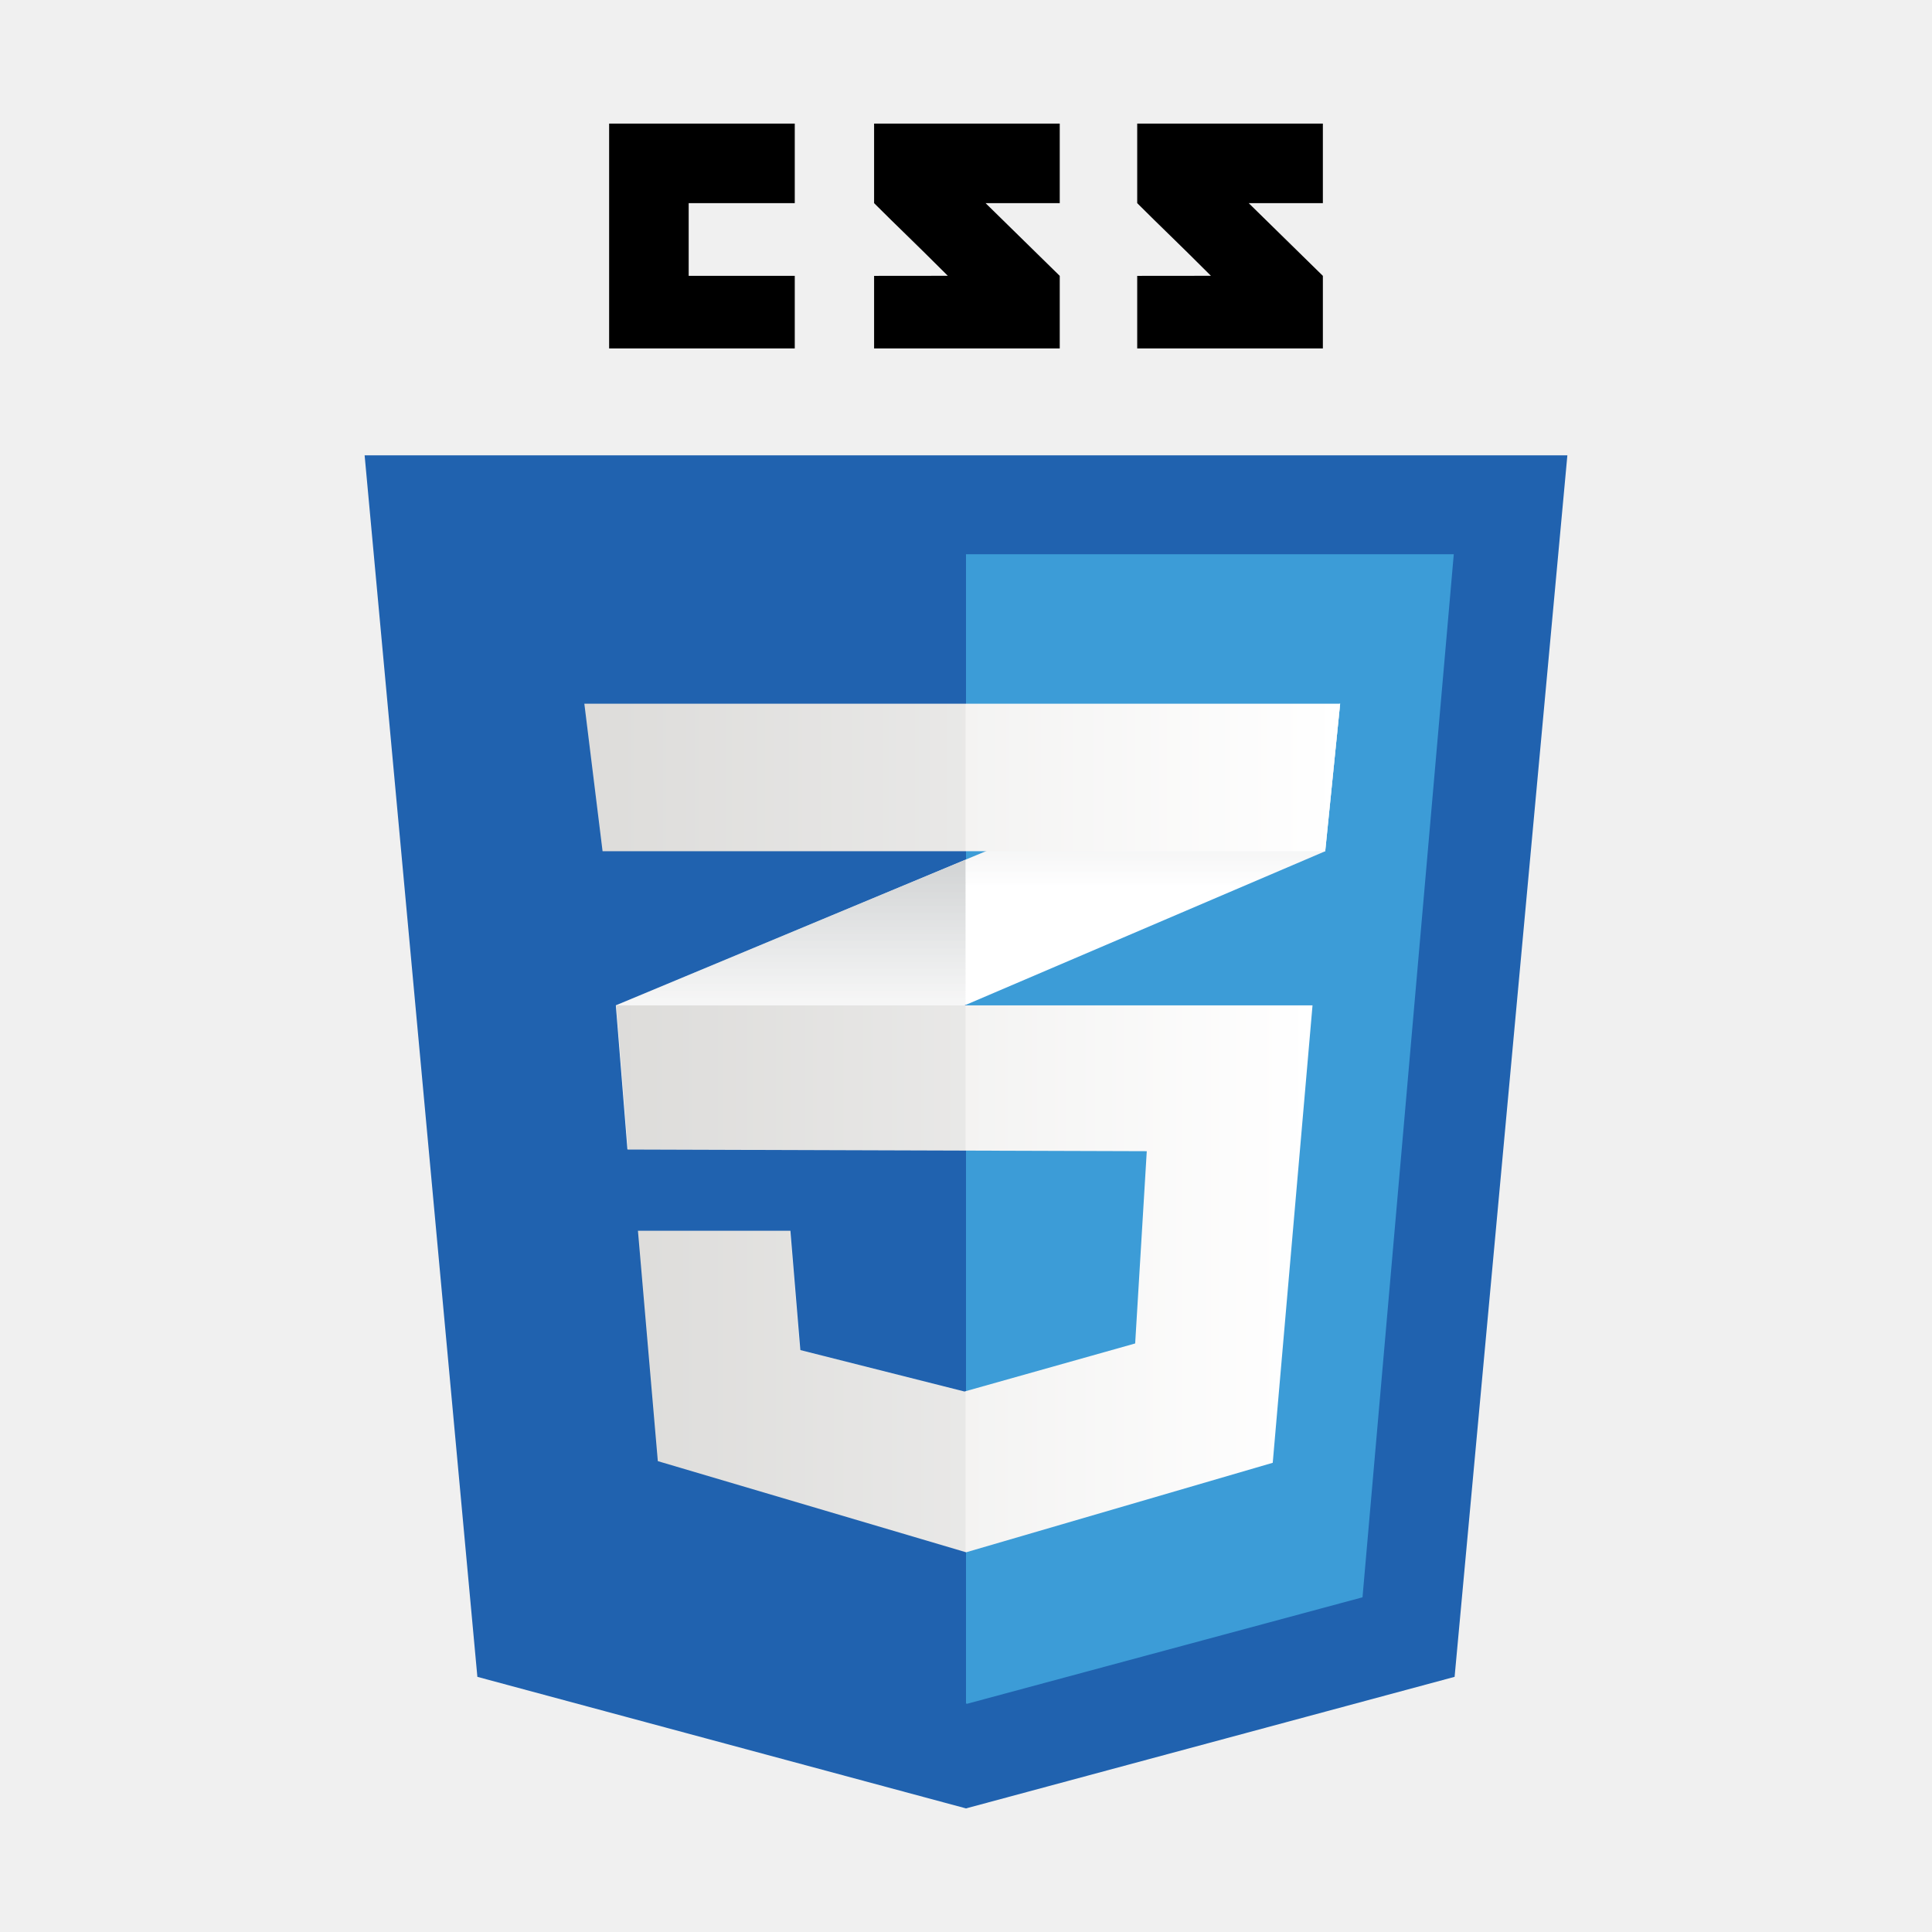
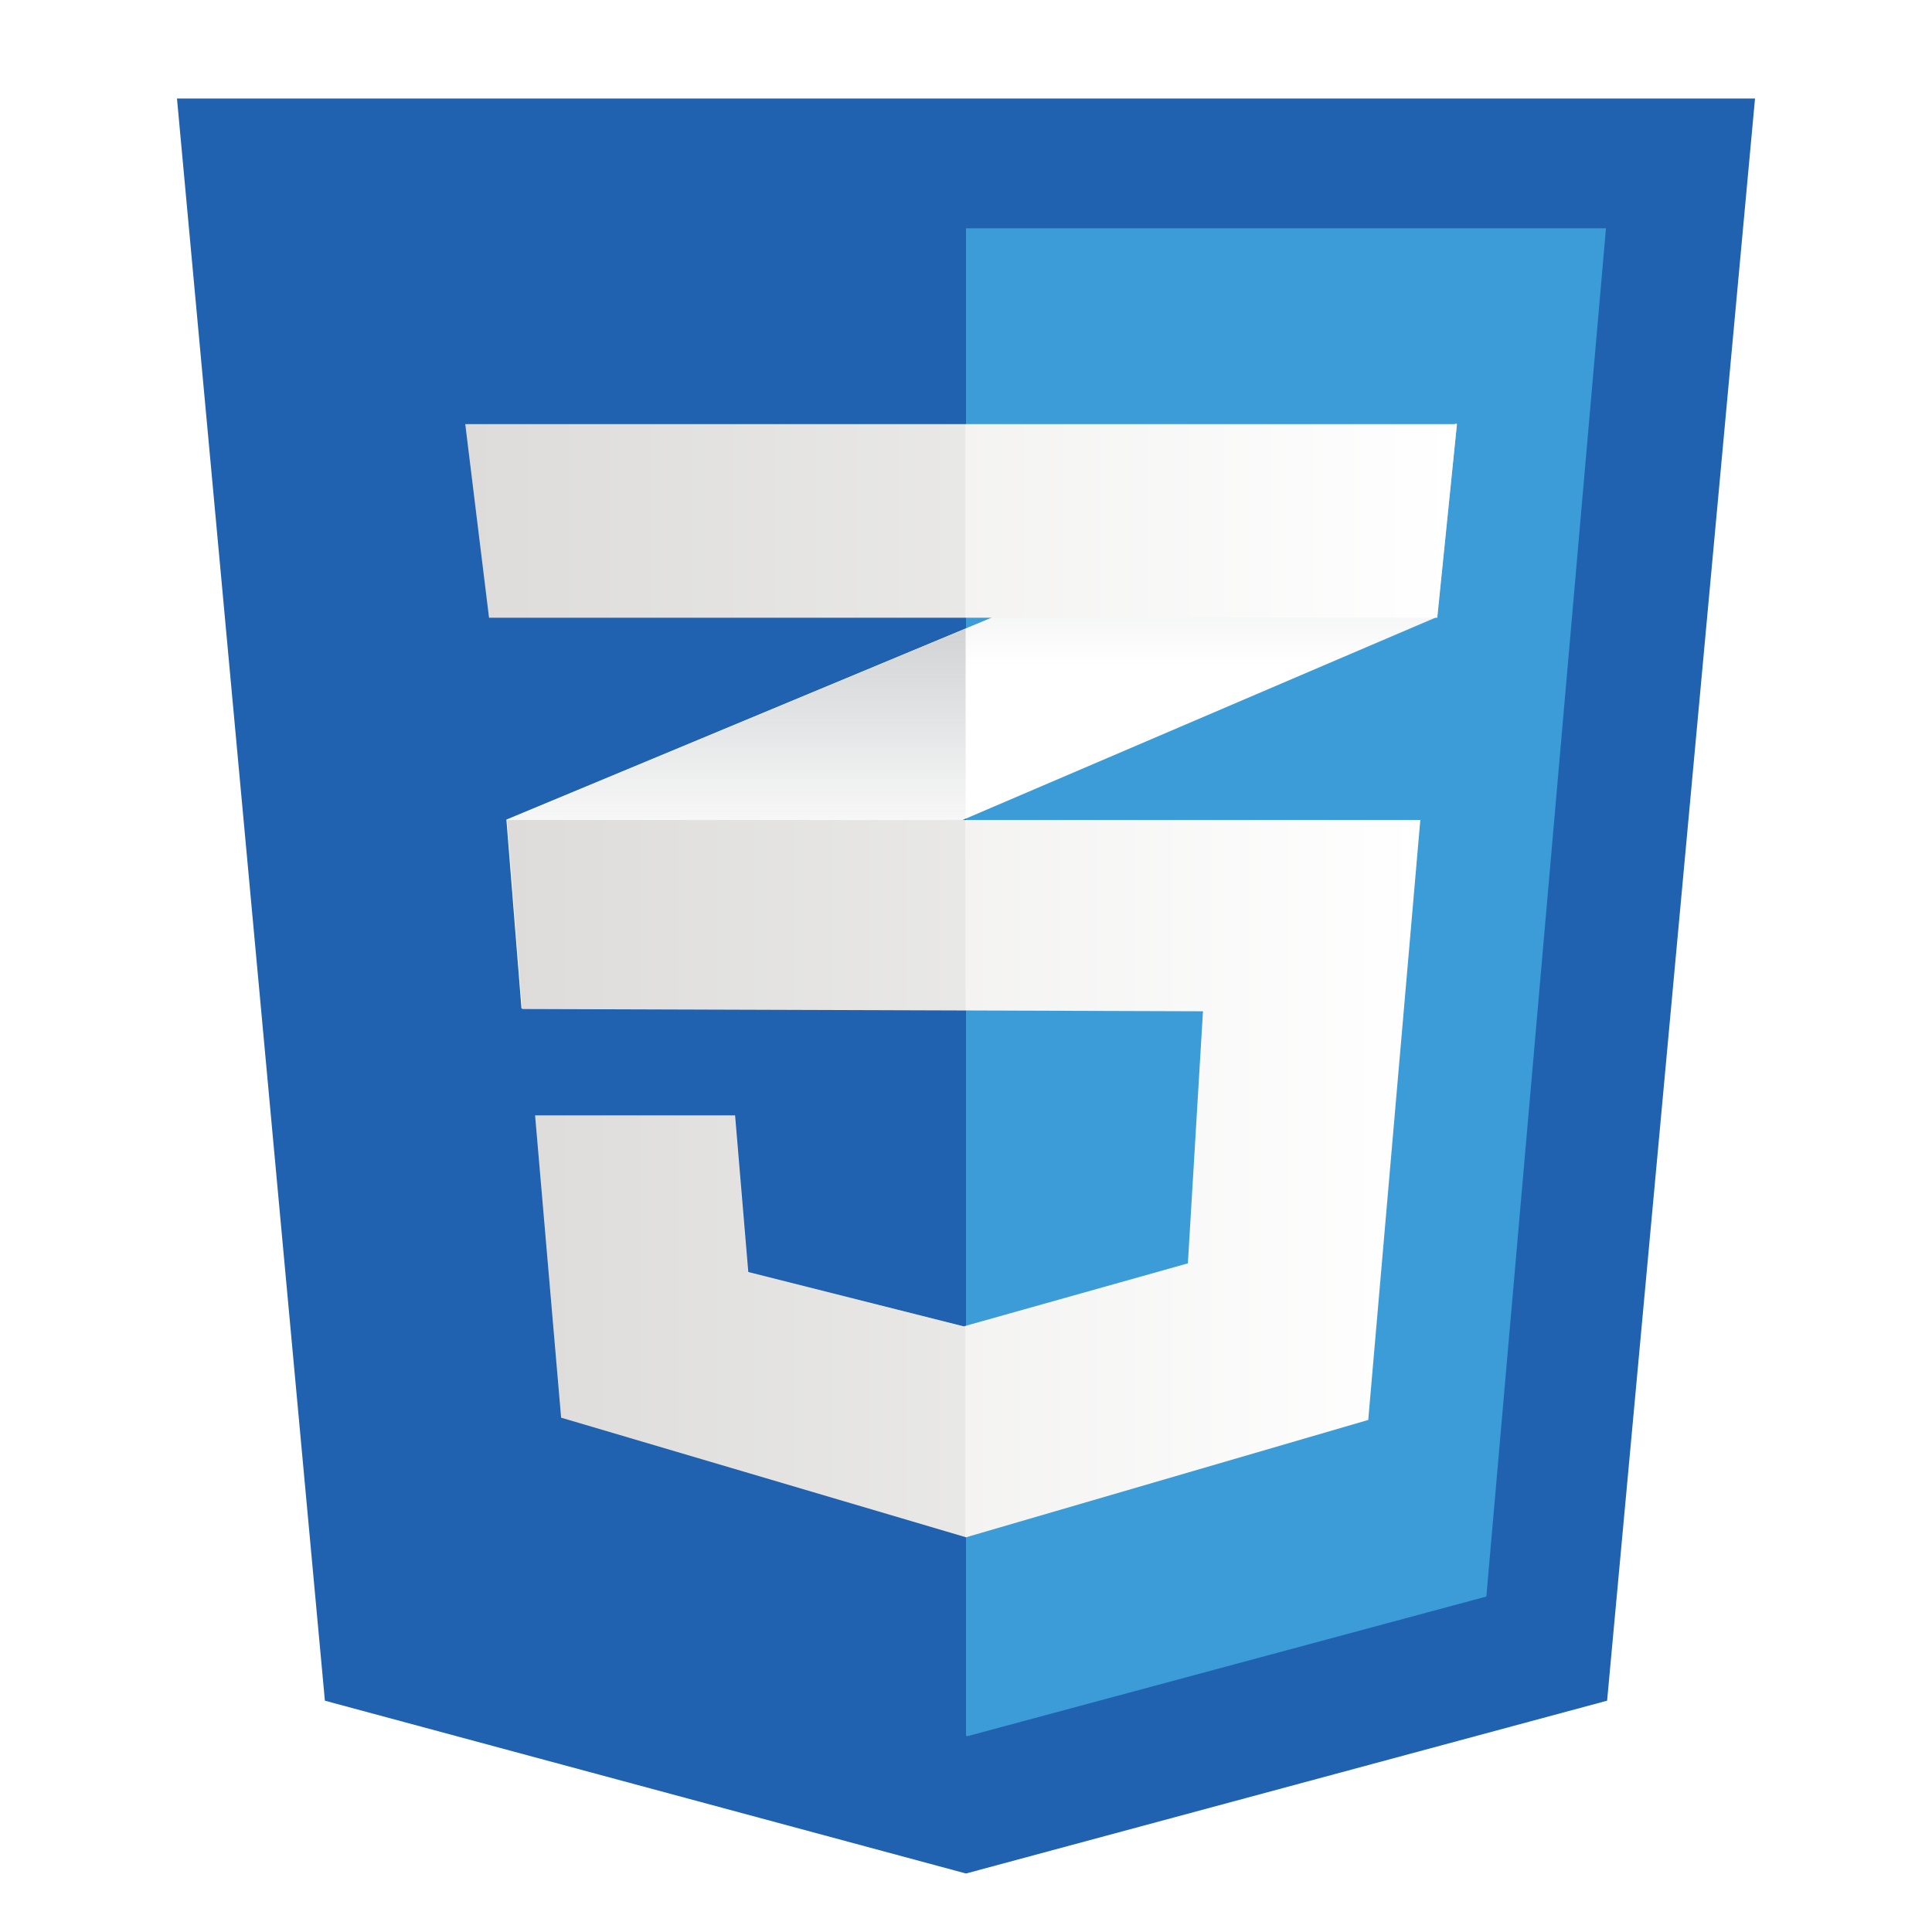
- <svg xmlns="http://www.w3.org/2000/svg" width="2500" height="2500" viewBox="0 0 538.584 538.583">
-   <path d="M0 0h538.584v538.583H0V0z" fill="none" />
-   <path d="M405.5 467.454L269.29 504.13l-136.212-36.676-31.432-340.525h335.29L405.5 467.454z" fill="#2062af" />
-   <path d="M269.289 154.511v320.367l.308.084 110.229-29.682 25.443-290.769h-135.98z" fill="#3c9cd7" />
-   <path d="M191.985 76.899V56.631h29.571V34.453h-51.749v62.684h51.749V76.899h-29.571zm82.766-20.268h20.674V34.453h-51.754v22.178c6.924 6.924 10.535 10.238 20.549 20.252-5.854 0-20.549.021-20.549.02v20.234h51.754V76.899l-20.674-20.268zm73.352 0h20.673V34.453H317.02v22.178c6.924 6.924 10.537 10.238 20.551 20.252-5.852 0-20.551.021-20.551.02v20.234h51.757V76.899l-20.674-20.268z" />
-   <path d="M269.168 239.656l-97.49 40.602 3.233 40.199 94.257-40.301 100.265-42.868 4.157-41.122-104.422 43.49z" fill="#fff" />
-   <linearGradient id="a" gradientUnits="userSpaceOnUse" x1="-825.508" y1="1338.301" x2="-825.508" y2="1419.102" gradientTransform="matrix(1 0 0 -1 1045.93 1658.759)">
-     <stop offset=".387" stop-color="#d1d3d4" stop-opacity="0" />
-     <stop offset="1" stop-color="#d1d3d4" />
-   </linearGradient>
-   <path d="M171.677 280.258l3.233 40.199 94.257-40.301v-40.5l-97.49 40.602z" fill="url(#a)" />
-   <linearGradient id="b" gradientUnits="userSpaceOnUse" x1="-724.552" y1="1378.602" x2="-724.552" y2="1462.591" gradientTransform="matrix(1 0 0 -1 1045.93 1658.759)">
-     <stop offset=".387" stop-color="#d1d3d4" stop-opacity="0" />
-     <stop offset="1" stop-color="#d1d3d4" />
-   </linearGradient>
-   <path d="M373.59 196.167l-104.422 43.489v40.5l100.265-42.868 4.157-41.121z" fill="url(#b)" />
-   <linearGradient id="c" gradientUnits="userSpaceOnUse" x1="-874.103" y1="1302.263" x2="-680.039" y2="1302.263" gradientTransform="matrix(1 0 0 -1 1045.93 1658.759)">
-     <stop offset="0" stop-color="#e8e7e5" />
-     <stop offset="1" stop-color="#fff" />
-   </linearGradient>
-   <path d="M171.827 280.258l3.234 40.199 144.625.461-3.235 53.598-47.59 13.398-45.748-11.551-2.772-33.268h-42.508l5.545 64.225 85.945 25.412 85.479-24.951 11.09-127.523H171.827z" fill="url(#c)" />
-   <path d="M269.168 280.258h-97.49l3.233 40.199 94.257.301v-40.5zm0 107.528l-.462.129-45.742-11.551-2.772-33.268h-42.507l5.544 64.225 85.939 25.412v-44.947z" opacity=".05" />
-   <linearGradient id="d" gradientUnits="userSpaceOnUse" x1="-883.032" y1="1442.031" x2="-672.341" y2="1442.031" gradientTransform="matrix(1 0 0 -1 1045.93 1658.759)">
-     <stop offset="0" stop-color="#e8e7e5" />
-     <stop offset="1" stop-color="#fff" />
-   </linearGradient>
-   <path d="M162.898 196.167H373.59l-4.157 41.122H167.98l-5.082-41.122z" fill="url(#d)" />
-   <path d="M269.168 196.167h-106.27l5.082 41.122h101.188v-41.122z" opacity=".05" />
+ <svg xmlns="http://www.w3.org/2000/svg" version="1.1" id="Layer_1" x="0px" y="0px" viewBox="0 0 512 512" style="enable-background:new 0 0 512 512;" xml:space="preserve">
+   <style type="text/css">
+ 	.st0{fill:#FFFFFF;}
+ 	.st1{fill:#2062AF;}
+ 	.st2{fill:#3C9CD7;}
+ 	.st3{fill:url(#SVGID_1_);}
+ 	.st4{fill:url(#SVGID_2_);}
+ 	.st5{fill:url(#SVGID_3_);}
+ 	.st6{opacity:5.000000e-02;enable-background:new    ;}
+ 	.st7{fill:url(#SVGID_4_);}
+ </style>
+   <rect class="st0" width="512" height="512" />
+   <g>
+     <path class="st1" d="M425.9,450.7L256,496.5L86.1,450.7L46.9,26.1h418.2L425.9,450.7z" />
+     <path class="st2" d="M256,60.5V460l0.4,0.1l137.5-37l31.7-362.6L256,60.5L256,60.5z" />
+     <path class="st0" d="M255.8,166.6l-121.6,50.6l4,50.1l117.6-50.3l125-53.5l5.2-51.3L255.8,166.6L255.8,166.6z" />
+     <linearGradient id="SVGID_1_" gradientUnits="userSpaceOnUse" x1="-1338.92" y1="-933.573" x2="-1338.92" y2="-955.283" gradientTransform="matrix(4.6418 0 0 4.6418 6410.049 4600.88)">
+       <stop offset="0.387" style="stop-color:#D1D3D4;stop-opacity:0" />
+       <stop offset="1" style="stop-color:#D1D3D4" />
+     </linearGradient>
+     <path class="st3" d="M134.3,217.3l4,50.1l117.6-50.3v-50.5L134.3,217.3z" />
+     <linearGradient id="SVGID_2_" gradientUnits="userSpaceOnUse" x1="-1311.795" y1="-944.402" x2="-1311.795" y2="-966.968" gradientTransform="matrix(4.6418 0 0 4.6418 6410.049 4600.88)">
+       <stop offset="0.387" style="stop-color:#D1D3D4;stop-opacity:0" />
+       <stop offset="1" style="stop-color:#D1D3D4" />
+     </linearGradient>
+     <path class="st4" d="M386.1,112.4l-130.2,54.2v50.5l125-53.5L386.1,112.4z" />
+     <linearGradient id="SVGID_3_" gradientUnits="userSpaceOnUse" x1="-1351.977" y1="-923.891" x2="-1299.835" y2="-923.891" gradientTransform="matrix(4.6418 0 0 4.6418 6410.049 4600.88)">
+       <stop offset="0" style="stop-color:#E8E7E5" />
+       <stop offset="1" style="stop-color:#FFFFFF" />
+     </linearGradient>
+     <path class="st5" d="M134.4,217.3l4,50.1l180.4,0.6l-4,66.8l-59.4,16.7l-57.1-14.4l-3.5-41.5h-53l6.9,80.1L256,407.4l106.6-31.1   l13.8-159H134.4z" />
+     <path class="st6" d="M255.8,217.3H134.3l4,50.1l117.6,0.4L255.8,217.3L255.8,217.3z M255.8,351.4l-0.6,0.2l-57-14.4l-3.5-41.5h-53   l6.9,80.1l107.2,31.7V351.4z" />
+     <linearGradient id="SVGID_4_" gradientUnits="userSpaceOnUse" x1="-1354.376" y1="-961.444" x2="-1297.766" y2="-961.444" gradientTransform="matrix(4.6418 0 0 4.6418 6410.049 4600.88)">
+       <stop offset="0" style="stop-color:#E8E7E5" />
+       <stop offset="1" style="stop-color:#FFFFFF" />
+     </linearGradient>
+     <path class="st7" d="M123.3,112.4h262.8l-5.2,51.3H129.6L123.3,112.4L123.3,112.4z" />
+     <path class="st6" d="M255.8,112.4H123.3l6.3,51.3h126.2L255.8,112.4L255.8,112.4z" />
+   </g>
</svg>
